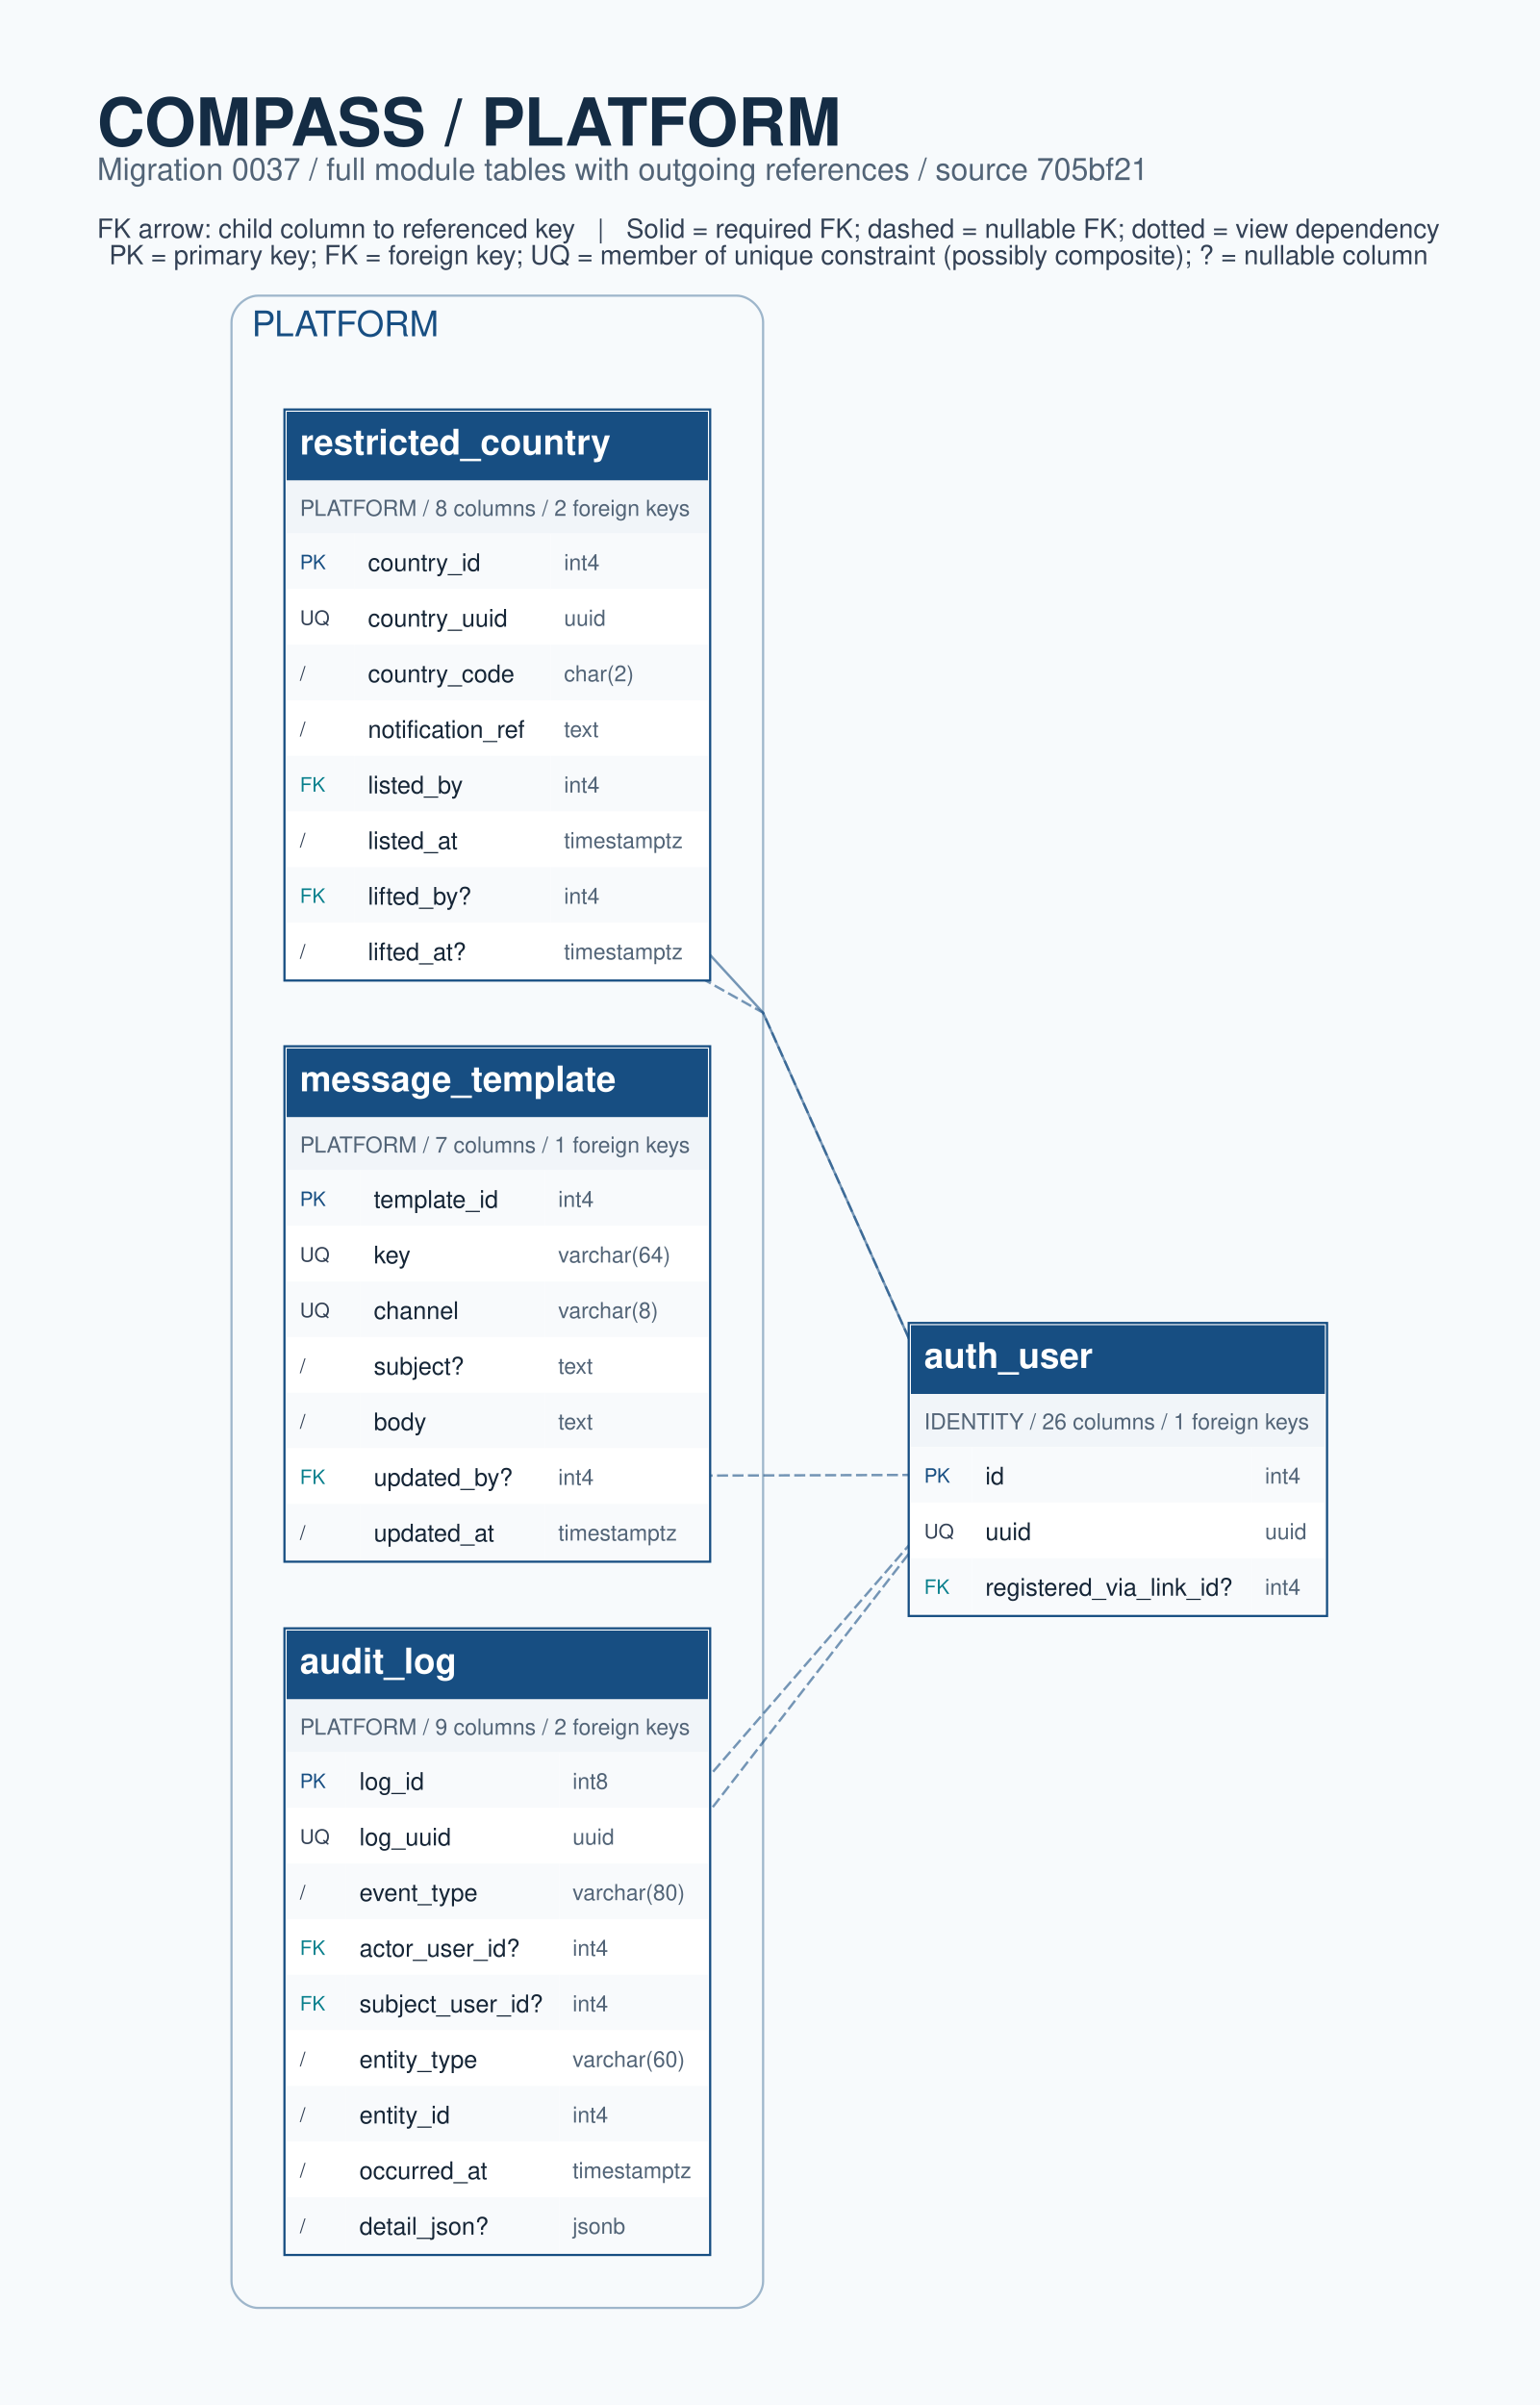
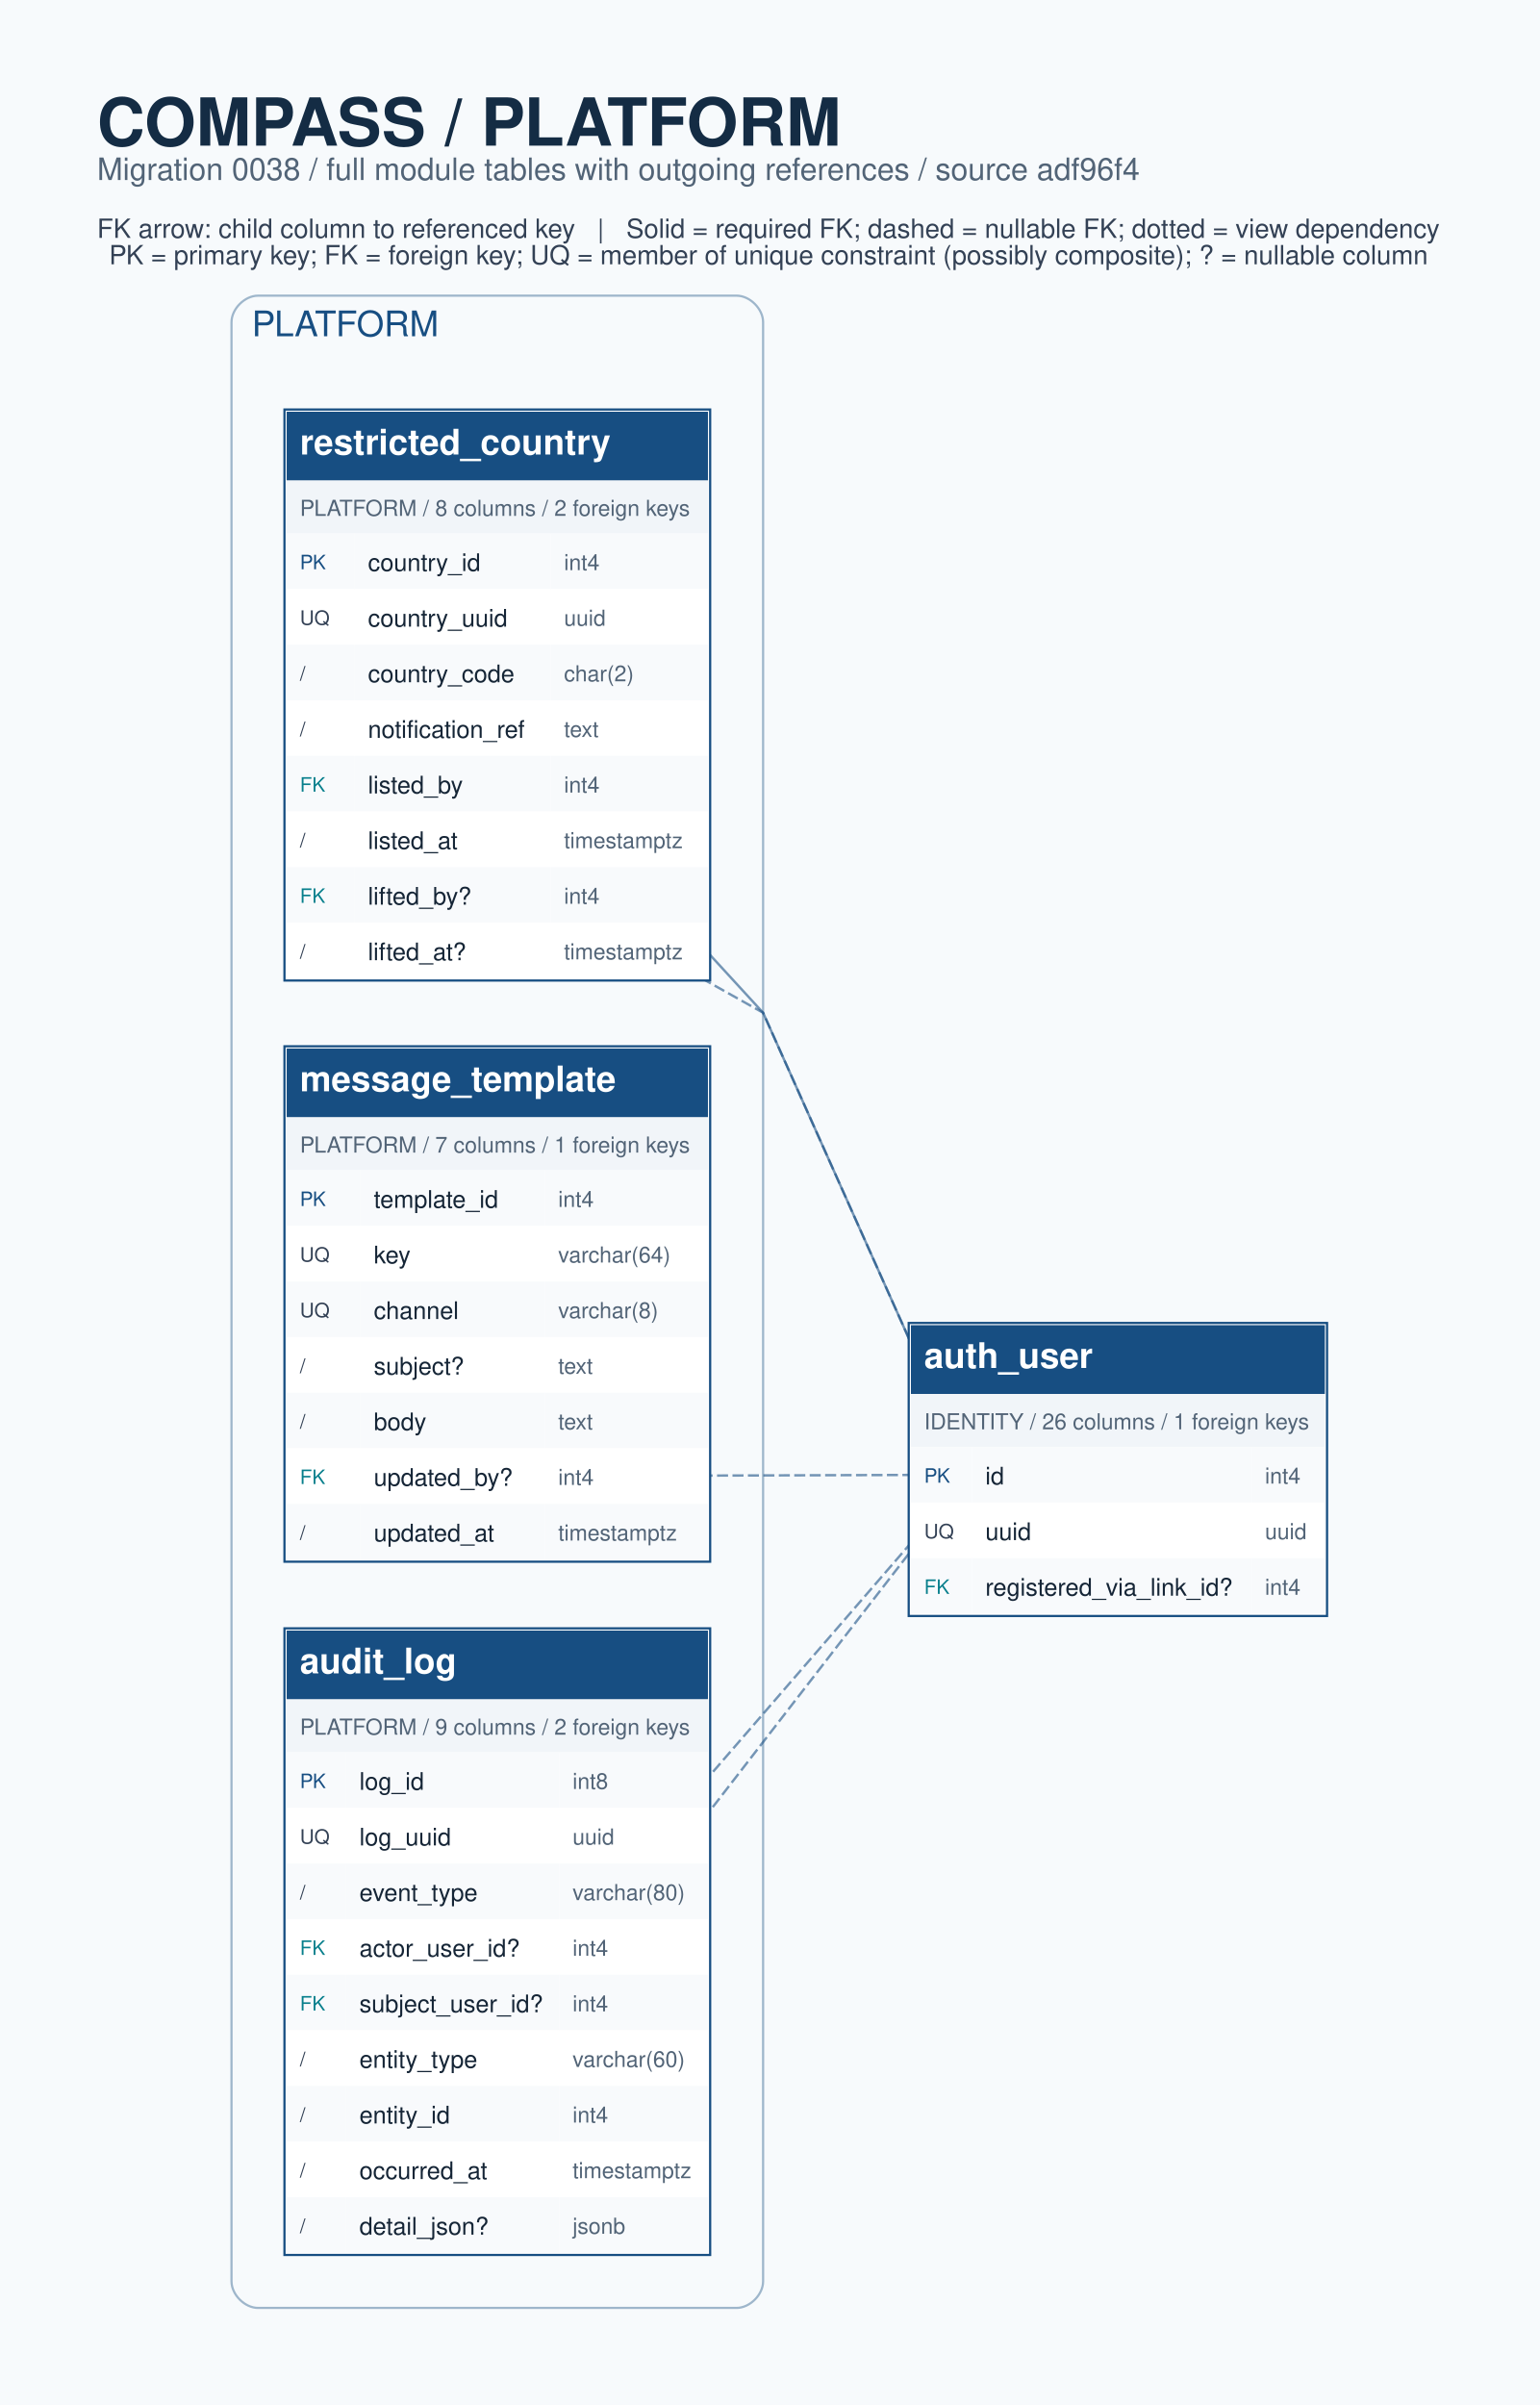
<svg xmlns="http://www.w3.org/2000/svg" xmlns:xlink="http://www.w3.org/1999/xlink" width="698pt" height="1090pt" viewBox="0.00 0.00 698.00 1090.00">
  <g id="graph0" class="graph" transform="scale(1 1) rotate(0) translate(36 1054)">
    <polygon fill="#f7fafc" stroke="none" points="-36,36 -36,-1054 662.45,-1054 662.45,36 -36,36" />
    <text xml:space="preserve" text-anchor="start" x="8" y="-988" font-family="Helvetica,sans-Serif" font-weight="bold" font-size="30.00" fill="#142c44">COMPASS / PLATFORM</text>
-     <text xml:space="preserve" text-anchor="start" x="8" y="-972.4" font-family="Helvetica,sans-Serif" font-size="14.00" fill="#526477">Migration 0037 / full module tables with outgoing references / source 705bf21</text>
+     <text xml:space="preserve" text-anchor="start" x="8" y="-972.4" font-family="Helvetica,sans-Serif" font-size="14.00" fill="#526477">Migration 0038 / full module tables with outgoing references / source adf96f4</text>
    <text xml:space="preserve" text-anchor="start" x="8" y="-946.2" font-family="Helvetica,sans-Serif" font-size="12.00" fill="#334155">FK arrow: child column to referenced key   |   Solid = required FK; dashed = nullable FK; dotted = view dependency</text>
    <text xml:space="preserve" text-anchor="start" x="13.43" y="-934.2" font-family="Helvetica,sans-Serif" font-size="12.00" fill="#334155">PK = primary key; FK = foreign key; UQ = member of unique constraint (possibly composite); ? = nullable column</text>
    <g id="clust1" class="cluster">
      <path fill="#f7fafc" stroke="#174e82" stroke-opacity="0.396" d="M80.94,-8C80.94,-8 297.89,-8 297.89,-8 303.89,-8 309.89,-14 309.89,-20 309.89,-20 309.89,-908 309.89,-908 309.89,-914 303.89,-920 297.89,-920 297.89,-920 80.94,-920 80.94,-920 74.94,-920 68.94,-914 68.94,-908 68.94,-908 68.94,-20 68.94,-20 68.94,-14 74.94,-8 80.94,-8" />
      <text xml:space="preserve" text-anchor="middle" x="120.5" y="-901.6" font-family="Helvetica,sans-Serif" font-size="16.00" fill="#174e82">PLATFORM</text>
    </g>
    <g id="FK003" class="edge">
      <g id="a_FK003">
        <a xlink:title="FK003 / audit_log_actor_user_id_fkey / audit_log(actor_user_id) to auth_user(id) / FOREIGN KEY (actor_user_id) REFERENCES auth_user(id)">
          <path fill="none" stroke="#174e82" stroke-width="1.1" stroke-dasharray="5,2" stroke-opacity="0.584" d="M218.53,-171.6C218.53,-171.6 367.94,-344.34 398.29,-379.43" />
          <polygon fill="#174e82" fill-opacity="0.584" stroke="#174e82" stroke-width="1.1" stroke-opacity="0.584" points="396.56,-380.91 402.54,-384.34 400,-377.94 396.56,-380.91" />
        </a>
      </g>
    </g>
    <g id="FK004" class="edge">
      <g id="a_FK004">
        <a xlink:title="FK004 / audit_log_subject_user_id_fkey / audit_log(subject_user_id) to auth_user(id) / FOREIGN KEY (subject_user_id) REFERENCES auth_user(id)">
          <path fill="none" stroke="#174e82" stroke-width="1.1" stroke-dasharray="5,2" stroke-opacity="0.584" d="M218.53,-146.4C218.53,-146.4 369.24,-341.16 398.67,-379.2" />
          <polygon fill="#174e82" fill-opacity="0.584" stroke="#174e82" stroke-width="1.1" stroke-opacity="0.584" points="396.83,-380.53 402.61,-384.28 400.43,-377.75 396.83,-380.53" />
        </a>
      </g>
    </g>
-     <g id="FK070" class="edge">
-       <g id="a_FK070">
-         <a xlink:title="FK070 / message_template_updated_by_fkey / message_template(updated_by) to auth_user(id) / FOREIGN KEY (updated_by) REFERENCES auth_user(id)">
+     <g id="FK073" class="edge">
+       <g id="a_FK073">
+         <a xlink:title="FK073 / message_template_updated_by_fkey / message_template(updated_by) to auth_user(id) / FOREIGN KEY (updated_by) REFERENCES auth_user(id)">
          <path fill="none" stroke="#174e82" stroke-width="1.1" stroke-dasharray="5,2" stroke-opacity="0.584" d="M212.01,-385C212.01,-385 360.03,-385.46 395.88,-385.58" />
          <polygon fill="#174e82" fill-opacity="0.584" stroke="#174e82" stroke-width="1.1" stroke-opacity="0.584" points="395.45,-387.85 401.96,-385.59 395.47,-383.3 395.45,-387.85" />
        </a>
      </g>
    </g>
-     <g id="FK102" class="edge">
-       <g id="a_FK102">
-         <a xlink:title="FK102 / restricted_country_lifted_by_fkey / restricted_country(lifted_by) to auth_user(id) / FOREIGN KEY (lifted_by) REFERENCES auth_user(id)">
+     <g id="FK105" class="edge">
+       <g id="a_FK105">
+         <a xlink:title="FK105 / restricted_country_lifted_by_fkey / restricted_country(lifted_by) to auth_user(id) / FOREIGN KEY (lifted_by) REFERENCES auth_user(id)">
          <path fill="none" stroke="#174e82" stroke-width="1.1" stroke-dasharray="5,2" stroke-opacity="0.584" d="M214.65,-648.4C214.65,-648.4 309.89,-595 309.89,-595 309.89,-595 383.92,-429.63 400.4,-392.81" />
          <polygon fill="#174e82" fill-opacity="0.584" stroke="#174e82" stroke-width="1.1" stroke-opacity="0.584" points="402.37,-393.98 402.94,-387.12 398.21,-392.12 402.37,-393.98" />
        </a>
      </g>
    </g>
-     <g id="FK103" class="edge">
-       <g id="a_FK103">
-         <a xlink:title="FK103 / restricted_country_listed_by_fkey / restricted_country(listed_by) to auth_user(id) / FOREIGN KEY (listed_by) REFERENCES auth_user(id)">
+     <g id="FK106" class="edge">
+       <g id="a_FK106">
+         <a xlink:title="FK106 / restricted_country_listed_by_fkey / restricted_country(listed_by) to auth_user(id) / FOREIGN KEY (listed_by) REFERENCES auth_user(id)">
          <path fill="none" stroke="#174e82" stroke-width="1.1" stroke-opacity="0.584" d="M214.65,-698.8C214.65,-698.8 309.89,-595 309.89,-595 309.89,-595 383.92,-429.63 400.4,-392.81" />
          <polygon fill="#174e82" fill-opacity="0.584" stroke="#174e82" stroke-width="1.1" stroke-opacity="0.584" points="402.37,-393.98 402.94,-387.12 398.21,-392.12 402.37,-393.98" />
        </a>
      </g>
    </g>
    <g id="table_audit_log" class="node">
      <g id="a_table_audit_log">
        <a xlink:href="../table_reference.md#audit-log" xlink:title="audit_log">
          <polygon fill="#ffffff" stroke="none" points="92.94,-32 92.94,-316 285.89,-316 285.89,-32 92.94,-32" />
          <polygon fill="none" stroke="#174e82" points="92.94,-32 92.94,-316 285.89,-316 285.89,-32 92.94,-32" />
          <polygon fill="#174e82" stroke="none" points="93.94,-283.8 93.94,-315 284.89,-315 284.89,-283.8 93.94,-283.8" />
          <text xml:space="preserve" text-anchor="start" x="99.94" y="-295.6" font-family="Helvetica,sans-Serif" font-weight="bold" font-size="16.00" fill="white">audit_log</text>
          <polygon fill="#f1f5f9" stroke="none" points="93.94,-259.8 93.94,-283.8 284.89,-283.8 284.89,-259.8 93.94,-259.8" />
          <text xml:space="preserve" text-anchor="start" x="99.94" y="-267.8" font-family="Helvetica,sans-Serif" font-size="10.00" fill="#526477">PLATFORM / 9 columns / 2 foreign keys</text>
          <polygon fill="#f8fafc" stroke="none" points="93.94,-234.6 93.94,-259.8 120.9,-259.8 120.9,-234.6 93.94,-234.6" />
          <text xml:space="preserve" text-anchor="start" x="99.94" y="-243.6" font-family="Helvetica,sans-Serif" font-size="9.00" fill="#174e82">PK</text>
          <polygon fill="#f8fafc" stroke="none" points="120.9,-234.6 120.9,-259.8 217.53,-259.8 217.53,-234.6 120.9,-234.6" />
          <text xml:space="preserve" text-anchor="start" x="126.9" y="-242.8" font-family="Helvetica,sans-Serif" font-size="11.00" fill="#152536">log_id</text>
          <polygon fill="#f8fafc" stroke="none" points="217.53,-234.6 217.53,-259.8 284.89,-259.8 284.89,-234.6 217.53,-234.6" />
          <text xml:space="preserve" text-anchor="start" x="223.53" y="-243.2" font-family="Helvetica,sans-Serif" font-size="10.00" fill="#526477">int8</text>
          <polygon fill="#ffffff" stroke="none" points="93.94,-209.4 93.94,-234.6 120.9,-234.6 120.9,-209.4 93.94,-209.4" />
          <text xml:space="preserve" text-anchor="start" x="99.94" y="-218.4" font-family="Helvetica,sans-Serif" font-size="9.00" fill="#334155">UQ</text>
          <polygon fill="#ffffff" stroke="none" points="120.9,-209.4 120.9,-234.6 217.53,-234.6 217.53,-209.4 120.9,-209.4" />
          <text xml:space="preserve" text-anchor="start" x="126.9" y="-217.6" font-family="Helvetica,sans-Serif" font-size="11.00" fill="#152536">log_uuid</text>
          <polygon fill="#ffffff" stroke="none" points="217.53,-209.4 217.53,-234.6 284.89,-234.6 284.89,-209.4 217.53,-209.4" />
          <text xml:space="preserve" text-anchor="start" x="223.53" y="-218" font-family="Helvetica,sans-Serif" font-size="10.00" fill="#526477">uuid</text>
          <polygon fill="#f8fafc" stroke="none" points="93.94,-184.2 93.94,-209.4 120.9,-209.4 120.9,-184.2 93.94,-184.2" />
          <text xml:space="preserve" text-anchor="start" x="99.94" y="-193.2" font-family="Helvetica,sans-Serif" font-size="9.00" fill="#334155">/</text>
          <polygon fill="#f8fafc" stroke="none" points="120.9,-184.2 120.9,-209.4 217.53,-209.4 217.53,-184.2 120.9,-184.2" />
          <text xml:space="preserve" text-anchor="start" x="126.9" y="-192.4" font-family="Helvetica,sans-Serif" font-size="11.00" fill="#152536">event_type</text>
          <polygon fill="#f8fafc" stroke="none" points="217.53,-184.2 217.53,-209.4 284.89,-209.4 284.89,-184.2 217.53,-184.2" />
          <text xml:space="preserve" text-anchor="start" x="223.53" y="-192.8" font-family="Helvetica,sans-Serif" font-size="10.00" fill="#526477">varchar(80)</text>
          <polygon fill="#ffffff" stroke="none" points="93.94,-159 93.94,-184.2 120.9,-184.2 120.9,-159 93.94,-159" />
          <text xml:space="preserve" text-anchor="start" x="99.94" y="-168" font-family="Helvetica,sans-Serif" font-size="9.00" fill="#087f8c">FK</text>
          <polygon fill="#ffffff" stroke="none" points="120.9,-159 120.9,-184.2 217.53,-184.2 217.53,-159 120.9,-159" />
          <text xml:space="preserve" text-anchor="start" x="126.9" y="-167.2" font-family="Helvetica,sans-Serif" font-size="11.00" fill="#152536">actor_user_id?</text>
          <polygon fill="#ffffff" stroke="none" points="217.53,-159 217.53,-184.2 284.89,-184.2 284.89,-159 217.53,-159" />
          <text xml:space="preserve" text-anchor="start" x="223.53" y="-167.6" font-family="Helvetica,sans-Serif" font-size="10.00" fill="#526477">int4</text>
          <polygon fill="#f8fafc" stroke="none" points="93.94,-133.8 93.94,-159 120.9,-159 120.9,-133.8 93.94,-133.8" />
          <text xml:space="preserve" text-anchor="start" x="99.94" y="-142.8" font-family="Helvetica,sans-Serif" font-size="9.00" fill="#087f8c">FK</text>
          <polygon fill="#f8fafc" stroke="none" points="120.9,-133.8 120.9,-159 217.53,-159 217.53,-133.8 120.9,-133.8" />
          <text xml:space="preserve" text-anchor="start" x="126.9" y="-142" font-family="Helvetica,sans-Serif" font-size="11.00" fill="#152536">subject_user_id?</text>
          <polygon fill="#f8fafc" stroke="none" points="217.53,-133.8 217.53,-159 284.89,-159 284.89,-133.8 217.53,-133.8" />
          <text xml:space="preserve" text-anchor="start" x="223.53" y="-142.4" font-family="Helvetica,sans-Serif" font-size="10.00" fill="#526477">int4</text>
          <polygon fill="#ffffff" stroke="none" points="93.94,-108.6 93.94,-133.8 120.9,-133.8 120.9,-108.6 93.94,-108.6" />
          <text xml:space="preserve" text-anchor="start" x="99.94" y="-117.6" font-family="Helvetica,sans-Serif" font-size="9.00" fill="#334155">/</text>
          <polygon fill="#ffffff" stroke="none" points="120.9,-108.6 120.9,-133.8 217.53,-133.8 217.53,-108.6 120.9,-108.6" />
          <text xml:space="preserve" text-anchor="start" x="126.9" y="-116.8" font-family="Helvetica,sans-Serif" font-size="11.00" fill="#152536">entity_type</text>
          <polygon fill="#ffffff" stroke="none" points="217.53,-108.6 217.53,-133.8 284.89,-133.8 284.89,-108.6 217.53,-108.6" />
          <text xml:space="preserve" text-anchor="start" x="223.53" y="-117.2" font-family="Helvetica,sans-Serif" font-size="10.00" fill="#526477">varchar(60)</text>
          <polygon fill="#f8fafc" stroke="none" points="93.94,-83.4 93.94,-108.6 120.9,-108.6 120.9,-83.4 93.94,-83.4" />
          <text xml:space="preserve" text-anchor="start" x="99.94" y="-92.4" font-family="Helvetica,sans-Serif" font-size="9.00" fill="#334155">/</text>
          <polygon fill="#f8fafc" stroke="none" points="120.9,-83.4 120.9,-108.6 217.53,-108.6 217.53,-83.4 120.9,-83.4" />
          <text xml:space="preserve" text-anchor="start" x="126.9" y="-91.6" font-family="Helvetica,sans-Serif" font-size="11.00" fill="#152536">entity_id</text>
          <polygon fill="#f8fafc" stroke="none" points="217.53,-83.4 217.53,-108.6 284.89,-108.6 284.89,-83.4 217.53,-83.4" />
          <text xml:space="preserve" text-anchor="start" x="223.53" y="-92" font-family="Helvetica,sans-Serif" font-size="10.00" fill="#526477">int4</text>
          <polygon fill="#ffffff" stroke="none" points="93.94,-58.2 93.94,-83.4 120.9,-83.4 120.9,-58.2 93.94,-58.2" />
          <text xml:space="preserve" text-anchor="start" x="99.94" y="-67.2" font-family="Helvetica,sans-Serif" font-size="9.00" fill="#334155">/</text>
          <polygon fill="#ffffff" stroke="none" points="120.9,-58.2 120.9,-83.4 217.53,-83.4 217.53,-58.2 120.9,-58.2" />
          <text xml:space="preserve" text-anchor="start" x="126.9" y="-66.4" font-family="Helvetica,sans-Serif" font-size="11.00" fill="#152536">occurred_at</text>
          <polygon fill="#ffffff" stroke="none" points="217.53,-58.2 217.53,-83.4 284.89,-83.4 284.89,-58.2 217.53,-58.2" />
          <text xml:space="preserve" text-anchor="start" x="223.53" y="-66.8" font-family="Helvetica,sans-Serif" font-size="10.00" fill="#526477">timestamptz</text>
          <polygon fill="#f8fafc" stroke="none" points="93.94,-33 93.94,-58.2 120.9,-58.2 120.9,-33 93.94,-33" />
          <text xml:space="preserve" text-anchor="start" x="99.94" y="-42" font-family="Helvetica,sans-Serif" font-size="9.00" fill="#334155">/</text>
          <polygon fill="#f8fafc" stroke="none" points="120.9,-33 120.9,-58.2 217.53,-58.2 217.53,-33 120.9,-33" />
          <text xml:space="preserve" text-anchor="start" x="126.9" y="-41.2" font-family="Helvetica,sans-Serif" font-size="11.00" fill="#152536">detail_json?</text>
          <polygon fill="#f8fafc" stroke="none" points="217.53,-33 217.53,-58.2 284.89,-58.2 284.89,-33 217.53,-33" />
          <text xml:space="preserve" text-anchor="start" x="223.53" y="-41.6" font-family="Helvetica,sans-Serif" font-size="10.00" fill="#526477">jsonb</text>
        </a>
      </g>
    </g>
    <g id="table_message_template" class="node">
      <g id="a_table_message_template">
        <a xlink:href="../table_reference.md#message-template" xlink:title="message_template">
          <polygon fill="#ffffff" stroke="none" points="92.94,-346.2 92.94,-579.8 285.89,-579.8 285.89,-346.2 92.94,-346.2" />
          <polygon fill="none" stroke="#174e82" points="92.94,-346.2 92.94,-579.8 285.89,-579.8 285.89,-346.2 92.94,-346.2" />
          <polygon fill="#174e82" stroke="none" points="93.94,-547.6 93.94,-578.8 284.89,-578.8 284.89,-547.6 93.94,-547.6" />
          <text xml:space="preserve" text-anchor="start" x="99.94" y="-559.4" font-family="Helvetica,sans-Serif" font-weight="bold" font-size="16.00" fill="white">message_template</text>
          <polygon fill="#f1f5f9" stroke="none" points="93.94,-523.6 93.94,-547.6 284.89,-547.6 284.89,-523.6 93.94,-523.6" />
          <text xml:space="preserve" text-anchor="start" x="99.94" y="-531.6" font-family="Helvetica,sans-Serif" font-size="10.00" fill="#526477">PLATFORM / 7 columns / 1 foreign keys</text>
          <polygon fill="#f8fafc" stroke="none" points="93.94,-498.4 93.94,-523.6 127.42,-523.6 127.42,-498.4 93.94,-498.4" />
          <text xml:space="preserve" text-anchor="start" x="99.94" y="-507.4" font-family="Helvetica,sans-Serif" font-size="9.00" fill="#174e82">PK</text>
          <polygon fill="#f8fafc" stroke="none" points="127.42,-498.4 127.42,-523.6 211.01,-523.6 211.01,-498.4 127.42,-498.4" />
          <text xml:space="preserve" text-anchor="start" x="133.42" y="-506.6" font-family="Helvetica,sans-Serif" font-size="11.00" fill="#152536">template_id</text>
          <polygon fill="#f8fafc" stroke="none" points="211.01,-498.4 211.01,-523.6 284.89,-523.6 284.89,-498.4 211.01,-498.4" />
          <text xml:space="preserve" text-anchor="start" x="217.01" y="-507" font-family="Helvetica,sans-Serif" font-size="10.00" fill="#526477">int4</text>
          <polygon fill="#ffffff" stroke="none" points="93.94,-473.2 93.94,-498.4 127.42,-498.4 127.42,-473.2 93.94,-473.2" />
          <text xml:space="preserve" text-anchor="start" x="99.94" y="-482.2" font-family="Helvetica,sans-Serif" font-size="9.00" fill="#334155">UQ</text>
          <polygon fill="#ffffff" stroke="none" points="127.42,-473.2 127.42,-498.4 211.01,-498.4 211.01,-473.2 127.42,-473.2" />
          <text xml:space="preserve" text-anchor="start" x="133.42" y="-481.4" font-family="Helvetica,sans-Serif" font-size="11.00" fill="#152536">key</text>
          <polygon fill="#ffffff" stroke="none" points="211.01,-473.2 211.01,-498.4 284.89,-498.4 284.89,-473.2 211.01,-473.2" />
          <text xml:space="preserve" text-anchor="start" x="217.01" y="-481.8" font-family="Helvetica,sans-Serif" font-size="10.00" fill="#526477">varchar(64)</text>
          <polygon fill="#f8fafc" stroke="none" points="93.94,-448 93.94,-473.2 127.42,-473.2 127.42,-448 93.94,-448" />
          <text xml:space="preserve" text-anchor="start" x="99.94" y="-457" font-family="Helvetica,sans-Serif" font-size="9.00" fill="#334155">UQ</text>
          <polygon fill="#f8fafc" stroke="none" points="127.42,-448 127.42,-473.2 211.01,-473.2 211.01,-448 127.42,-448" />
          <text xml:space="preserve" text-anchor="start" x="133.42" y="-456.2" font-family="Helvetica,sans-Serif" font-size="11.00" fill="#152536">channel</text>
          <polygon fill="#f8fafc" stroke="none" points="211.01,-448 211.01,-473.2 284.89,-473.2 284.89,-448 211.01,-448" />
          <text xml:space="preserve" text-anchor="start" x="217.01" y="-456.6" font-family="Helvetica,sans-Serif" font-size="10.00" fill="#526477">varchar(8)</text>
          <polygon fill="#ffffff" stroke="none" points="93.94,-422.8 93.94,-448 127.42,-448 127.42,-422.8 93.94,-422.8" />
          <text xml:space="preserve" text-anchor="start" x="99.94" y="-431.8" font-family="Helvetica,sans-Serif" font-size="9.00" fill="#334155">/</text>
          <polygon fill="#ffffff" stroke="none" points="127.42,-422.8 127.42,-448 211.01,-448 211.01,-422.8 127.42,-422.8" />
          <text xml:space="preserve" text-anchor="start" x="133.42" y="-431" font-family="Helvetica,sans-Serif" font-size="11.00" fill="#152536">subject?</text>
          <polygon fill="#ffffff" stroke="none" points="211.01,-422.8 211.01,-448 284.89,-448 284.89,-422.8 211.01,-422.8" />
          <text xml:space="preserve" text-anchor="start" x="217.01" y="-431.4" font-family="Helvetica,sans-Serif" font-size="10.00" fill="#526477">text</text>
          <polygon fill="#f8fafc" stroke="none" points="93.94,-397.6 93.94,-422.8 127.42,-422.8 127.42,-397.6 93.94,-397.6" />
          <text xml:space="preserve" text-anchor="start" x="99.94" y="-406.6" font-family="Helvetica,sans-Serif" font-size="9.00" fill="#334155">/</text>
          <polygon fill="#f8fafc" stroke="none" points="127.42,-397.6 127.42,-422.8 211.01,-422.8 211.01,-397.6 127.42,-397.6" />
          <text xml:space="preserve" text-anchor="start" x="133.42" y="-405.8" font-family="Helvetica,sans-Serif" font-size="11.00" fill="#152536">body</text>
          <polygon fill="#f8fafc" stroke="none" points="211.01,-397.6 211.01,-422.8 284.89,-422.8 284.89,-397.6 211.01,-397.6" />
          <text xml:space="preserve" text-anchor="start" x="217.01" y="-406.2" font-family="Helvetica,sans-Serif" font-size="10.00" fill="#526477">text</text>
          <polygon fill="#ffffff" stroke="none" points="93.94,-372.4 93.94,-397.6 127.42,-397.6 127.42,-372.4 93.94,-372.4" />
          <text xml:space="preserve" text-anchor="start" x="99.94" y="-381.4" font-family="Helvetica,sans-Serif" font-size="9.00" fill="#087f8c">FK</text>
          <polygon fill="#ffffff" stroke="none" points="127.42,-372.4 127.42,-397.6 211.01,-397.6 211.01,-372.4 127.42,-372.4" />
          <text xml:space="preserve" text-anchor="start" x="133.42" y="-380.6" font-family="Helvetica,sans-Serif" font-size="11.00" fill="#152536">updated_by?</text>
          <polygon fill="#ffffff" stroke="none" points="211.01,-372.4 211.01,-397.6 284.89,-397.6 284.89,-372.4 211.01,-372.4" />
          <text xml:space="preserve" text-anchor="start" x="217.01" y="-381" font-family="Helvetica,sans-Serif" font-size="10.00" fill="#526477">int4</text>
          <polygon fill="#f8fafc" stroke="none" points="93.94,-347.2 93.94,-372.4 127.42,-372.4 127.42,-347.2 93.94,-347.2" />
          <text xml:space="preserve" text-anchor="start" x="99.94" y="-356.2" font-family="Helvetica,sans-Serif" font-size="9.00" fill="#334155">/</text>
          <polygon fill="#f8fafc" stroke="none" points="127.42,-347.2 127.42,-372.4 211.01,-372.4 211.01,-347.2 127.42,-347.2" />
          <text xml:space="preserve" text-anchor="start" x="133.42" y="-355.4" font-family="Helvetica,sans-Serif" font-size="11.00" fill="#152536">updated_at</text>
          <polygon fill="#f8fafc" stroke="none" points="211.01,-347.2 211.01,-372.4 284.89,-372.4 284.89,-347.2 211.01,-347.2" />
          <text xml:space="preserve" text-anchor="start" x="217.01" y="-355.8" font-family="Helvetica,sans-Serif" font-size="10.00" fill="#526477">timestamptz</text>
        </a>
      </g>
    </g>
    <g id="table_restricted_country" class="node">
      <g id="a_table_restricted_country">
        <a xlink:href="../table_reference.md#restricted-country" xlink:title="restricted_country">
          <polygon fill="#ffffff" stroke="none" points="92.94,-609.6 92.94,-868.4 285.89,-868.4 285.89,-609.6 92.94,-609.6" />
          <polygon fill="none" stroke="#174e82" points="92.94,-609.6 92.94,-868.4 285.89,-868.4 285.89,-609.6 92.94,-609.6" />
          <polygon fill="#174e82" stroke="none" points="93.94,-836.2 93.94,-867.4 284.89,-867.4 284.89,-836.2 93.94,-836.2" />
          <text xml:space="preserve" text-anchor="start" x="99.94" y="-848" font-family="Helvetica,sans-Serif" font-weight="bold" font-size="16.00" fill="white">restricted_country</text>
          <polygon fill="#f1f5f9" stroke="none" points="93.94,-812.2 93.94,-836.2 284.89,-836.2 284.89,-812.2 93.94,-812.2" />
          <text xml:space="preserve" text-anchor="start" x="99.94" y="-820.2" font-family="Helvetica,sans-Serif" font-size="10.00" fill="#526477">PLATFORM / 8 columns / 2 foreign keys</text>
          <polygon fill="#f8fafc" stroke="none" points="93.94,-787 93.94,-812.2 124.78,-812.2 124.78,-787 93.94,-787" />
          <text xml:space="preserve" text-anchor="start" x="99.94" y="-796" font-family="Helvetica,sans-Serif" font-size="9.00" fill="#174e82">PK</text>
          <polygon fill="#f8fafc" stroke="none" points="124.78,-787 124.78,-812.2 213.65,-812.2 213.65,-787 124.78,-787" />
          <text xml:space="preserve" text-anchor="start" x="130.78" y="-795.2" font-family="Helvetica,sans-Serif" font-size="11.00" fill="#152536">country_id</text>
          <polygon fill="#f8fafc" stroke="none" points="213.65,-787 213.65,-812.2 284.89,-812.2 284.89,-787 213.65,-787" />
          <text xml:space="preserve" text-anchor="start" x="219.65" y="-795.6" font-family="Helvetica,sans-Serif" font-size="10.00" fill="#526477">int4</text>
          <polygon fill="#ffffff" stroke="none" points="93.94,-761.8 93.94,-787 124.78,-787 124.78,-761.8 93.94,-761.8" />
          <text xml:space="preserve" text-anchor="start" x="99.94" y="-770.8" font-family="Helvetica,sans-Serif" font-size="9.00" fill="#334155">UQ</text>
          <polygon fill="#ffffff" stroke="none" points="124.78,-761.8 124.78,-787 213.65,-787 213.65,-761.8 124.78,-761.8" />
          <text xml:space="preserve" text-anchor="start" x="130.78" y="-770" font-family="Helvetica,sans-Serif" font-size="11.00" fill="#152536">country_uuid</text>
          <polygon fill="#ffffff" stroke="none" points="213.65,-761.8 213.65,-787 284.89,-787 284.89,-761.8 213.65,-761.8" />
          <text xml:space="preserve" text-anchor="start" x="219.65" y="-770.4" font-family="Helvetica,sans-Serif" font-size="10.00" fill="#526477">uuid</text>
          <polygon fill="#f8fafc" stroke="none" points="93.94,-736.6 93.94,-761.8 124.78,-761.8 124.78,-736.6 93.94,-736.6" />
          <text xml:space="preserve" text-anchor="start" x="99.94" y="-745.6" font-family="Helvetica,sans-Serif" font-size="9.00" fill="#334155">/</text>
          <polygon fill="#f8fafc" stroke="none" points="124.78,-736.6 124.78,-761.8 213.65,-761.8 213.65,-736.6 124.78,-736.6" />
          <text xml:space="preserve" text-anchor="start" x="130.78" y="-744.8" font-family="Helvetica,sans-Serif" font-size="11.00" fill="#152536">country_code</text>
          <polygon fill="#f8fafc" stroke="none" points="213.65,-736.6 213.65,-761.8 284.89,-761.8 284.89,-736.6 213.65,-736.6" />
          <text xml:space="preserve" text-anchor="start" x="219.65" y="-745.2" font-family="Helvetica,sans-Serif" font-size="10.00" fill="#526477">char(2)</text>
          <polygon fill="#ffffff" stroke="none" points="93.94,-711.4 93.94,-736.6 124.78,-736.6 124.78,-711.4 93.94,-711.4" />
          <text xml:space="preserve" text-anchor="start" x="99.94" y="-720.4" font-family="Helvetica,sans-Serif" font-size="9.00" fill="#334155">/</text>
          <polygon fill="#ffffff" stroke="none" points="124.78,-711.4 124.78,-736.6 213.65,-736.6 213.65,-711.4 124.78,-711.4" />
          <text xml:space="preserve" text-anchor="start" x="130.78" y="-719.6" font-family="Helvetica,sans-Serif" font-size="11.00" fill="#152536">notification_ref</text>
          <polygon fill="#ffffff" stroke="none" points="213.65,-711.4 213.65,-736.6 284.89,-736.6 284.89,-711.4 213.65,-711.4" />
          <text xml:space="preserve" text-anchor="start" x="219.65" y="-720" font-family="Helvetica,sans-Serif" font-size="10.00" fill="#526477">text</text>
          <polygon fill="#f8fafc" stroke="none" points="93.94,-686.2 93.94,-711.4 124.78,-711.4 124.78,-686.2 93.94,-686.2" />
          <text xml:space="preserve" text-anchor="start" x="99.94" y="-695.2" font-family="Helvetica,sans-Serif" font-size="9.00" fill="#087f8c">FK</text>
          <polygon fill="#f8fafc" stroke="none" points="124.78,-686.2 124.78,-711.4 213.65,-711.4 213.65,-686.2 124.78,-686.2" />
          <text xml:space="preserve" text-anchor="start" x="130.78" y="-694.4" font-family="Helvetica,sans-Serif" font-size="11.00" fill="#152536">listed_by</text>
          <polygon fill="#f8fafc" stroke="none" points="213.65,-686.2 213.65,-711.4 284.89,-711.4 284.89,-686.2 213.65,-686.2" />
          <text xml:space="preserve" text-anchor="start" x="219.65" y="-694.8" font-family="Helvetica,sans-Serif" font-size="10.00" fill="#526477">int4</text>
          <polygon fill="#ffffff" stroke="none" points="93.94,-661 93.94,-686.2 124.78,-686.2 124.78,-661 93.94,-661" />
          <text xml:space="preserve" text-anchor="start" x="99.94" y="-670" font-family="Helvetica,sans-Serif" font-size="9.00" fill="#334155">/</text>
          <polygon fill="#ffffff" stroke="none" points="124.78,-661 124.78,-686.2 213.65,-686.2 213.65,-661 124.78,-661" />
          <text xml:space="preserve" text-anchor="start" x="130.78" y="-669.2" font-family="Helvetica,sans-Serif" font-size="11.00" fill="#152536">listed_at</text>
          <polygon fill="#ffffff" stroke="none" points="213.65,-661 213.65,-686.2 284.89,-686.2 284.89,-661 213.65,-661" />
          <text xml:space="preserve" text-anchor="start" x="219.65" y="-669.6" font-family="Helvetica,sans-Serif" font-size="10.00" fill="#526477">timestamptz</text>
          <polygon fill="#f8fafc" stroke="none" points="93.94,-635.8 93.94,-661 124.78,-661 124.78,-635.8 93.94,-635.8" />
          <text xml:space="preserve" text-anchor="start" x="99.94" y="-644.8" font-family="Helvetica,sans-Serif" font-size="9.00" fill="#087f8c">FK</text>
          <polygon fill="#f8fafc" stroke="none" points="124.78,-635.8 124.78,-661 213.65,-661 213.65,-635.8 124.78,-635.8" />
          <text xml:space="preserve" text-anchor="start" x="130.78" y="-644" font-family="Helvetica,sans-Serif" font-size="11.00" fill="#152536">lifted_by?</text>
          <polygon fill="#f8fafc" stroke="none" points="213.65,-635.8 213.65,-661 284.89,-661 284.89,-635.8 213.65,-635.8" />
          <text xml:space="preserve" text-anchor="start" x="219.65" y="-644.4" font-family="Helvetica,sans-Serif" font-size="10.00" fill="#526477">int4</text>
          <polygon fill="#ffffff" stroke="none" points="93.94,-610.6 93.94,-635.8 124.78,-635.8 124.78,-610.6 93.94,-610.6" />
          <text xml:space="preserve" text-anchor="start" x="99.94" y="-619.6" font-family="Helvetica,sans-Serif" font-size="9.00" fill="#334155">/</text>
          <polygon fill="#ffffff" stroke="none" points="124.78,-610.6 124.78,-635.8 213.65,-635.8 213.65,-610.6 124.78,-610.6" />
          <text xml:space="preserve" text-anchor="start" x="130.78" y="-618.8" font-family="Helvetica,sans-Serif" font-size="11.00" fill="#152536">lifted_at?</text>
          <polygon fill="#ffffff" stroke="none" points="213.65,-610.6 213.65,-635.8 284.89,-635.8 284.89,-610.6 213.65,-610.6" />
          <text xml:space="preserve" text-anchor="start" x="219.65" y="-619.2" font-family="Helvetica,sans-Serif" font-size="10.00" fill="#526477">timestamptz</text>
        </a>
      </g>
    </g>
    <g id="table_auth_user" class="node">
      <g id="a_table_auth_user">
        <a xlink:href="../table_reference.md#auth-user" xlink:title="auth_user">
          <polygon fill="#ffffff" stroke="none" points="375.89,-321.6 375.89,-454.4 565.51,-454.4 565.51,-321.6 375.89,-321.6" />
          <polygon fill="none" stroke="#174e82" points="375.89,-321.6 375.89,-454.4 565.51,-454.4 565.51,-321.6 375.89,-321.6" />
          <polygon fill="#174e82" stroke="none" points="376.89,-422.2 376.89,-453.4 564.51,-453.4 564.51,-422.2 376.89,-422.2" />
          <text xml:space="preserve" text-anchor="start" x="382.89" y="-434" font-family="Helvetica,sans-Serif" font-weight="bold" font-size="16.00" fill="white">auth_user</text>
          <polygon fill="#f1f5f9" stroke="none" points="376.89,-398.2 376.89,-422.2 564.51,-422.2 564.51,-398.2 376.89,-398.2" />
          <text xml:space="preserve" text-anchor="start" x="382.89" y="-406.2" font-family="Helvetica,sans-Serif" font-size="10.00" fill="#526477">IDENTITY / 26 columns / 1 foreign keys</text>
          <polygon fill="#f8fafc" stroke="none" points="376.89,-373 376.89,-398.2 404.62,-398.2 404.62,-373 376.89,-373" />
          <text xml:space="preserve" text-anchor="start" x="382.89" y="-382" font-family="Helvetica,sans-Serif" font-size="9.00" fill="#174e82">PK</text>
          <polygon fill="#f8fafc" stroke="none" points="404.62,-373 404.62,-398.2 531.37,-398.2 531.37,-373 404.62,-373" />
          <text xml:space="preserve" text-anchor="start" x="410.62" y="-381.2" font-family="Helvetica,sans-Serif" font-size="11.00" fill="#152536">id</text>
          <polygon fill="#f8fafc" stroke="none" points="531.37,-373 531.37,-398.2 564.51,-398.2 564.51,-373 531.37,-373" />
          <text xml:space="preserve" text-anchor="start" x="537.37" y="-381.6" font-family="Helvetica,sans-Serif" font-size="10.00" fill="#526477">int4</text>
          <polygon fill="#ffffff" stroke="none" points="376.89,-347.8 376.89,-373 404.62,-373 404.62,-347.8 376.89,-347.8" />
          <text xml:space="preserve" text-anchor="start" x="382.89" y="-356.8" font-family="Helvetica,sans-Serif" font-size="9.00" fill="#334155">UQ</text>
          <polygon fill="#ffffff" stroke="none" points="404.62,-347.8 404.62,-373 531.37,-373 531.37,-347.8 404.62,-347.8" />
          <text xml:space="preserve" text-anchor="start" x="410.62" y="-356" font-family="Helvetica,sans-Serif" font-size="11.00" fill="#152536">uuid</text>
          <polygon fill="#ffffff" stroke="none" points="531.37,-347.8 531.37,-373 564.51,-373 564.51,-347.8 531.37,-347.8" />
          <text xml:space="preserve" text-anchor="start" x="537.37" y="-356.4" font-family="Helvetica,sans-Serif" font-size="10.00" fill="#526477">uuid</text>
          <polygon fill="#f8fafc" stroke="none" points="376.89,-322.6 376.89,-347.8 404.62,-347.8 404.62,-322.6 376.89,-322.6" />
          <text xml:space="preserve" text-anchor="start" x="382.89" y="-331.6" font-family="Helvetica,sans-Serif" font-size="9.00" fill="#087f8c">FK</text>
          <polygon fill="#f8fafc" stroke="none" points="404.62,-322.6 404.62,-347.8 531.37,-347.8 531.37,-322.6 404.62,-322.6" />
          <text xml:space="preserve" text-anchor="start" x="410.62" y="-330.8" font-family="Helvetica,sans-Serif" font-size="11.00" fill="#152536">registered_via_link_id?</text>
          <polygon fill="#f8fafc" stroke="none" points="531.37,-322.6 531.37,-347.8 564.51,-347.8 564.51,-322.6 531.37,-322.6" />
          <text xml:space="preserve" text-anchor="start" x="537.37" y="-331.2" font-family="Helvetica,sans-Serif" font-size="10.00" fill="#526477">int4</text>
        </a>
      </g>
    </g>
  </g>
</svg>
